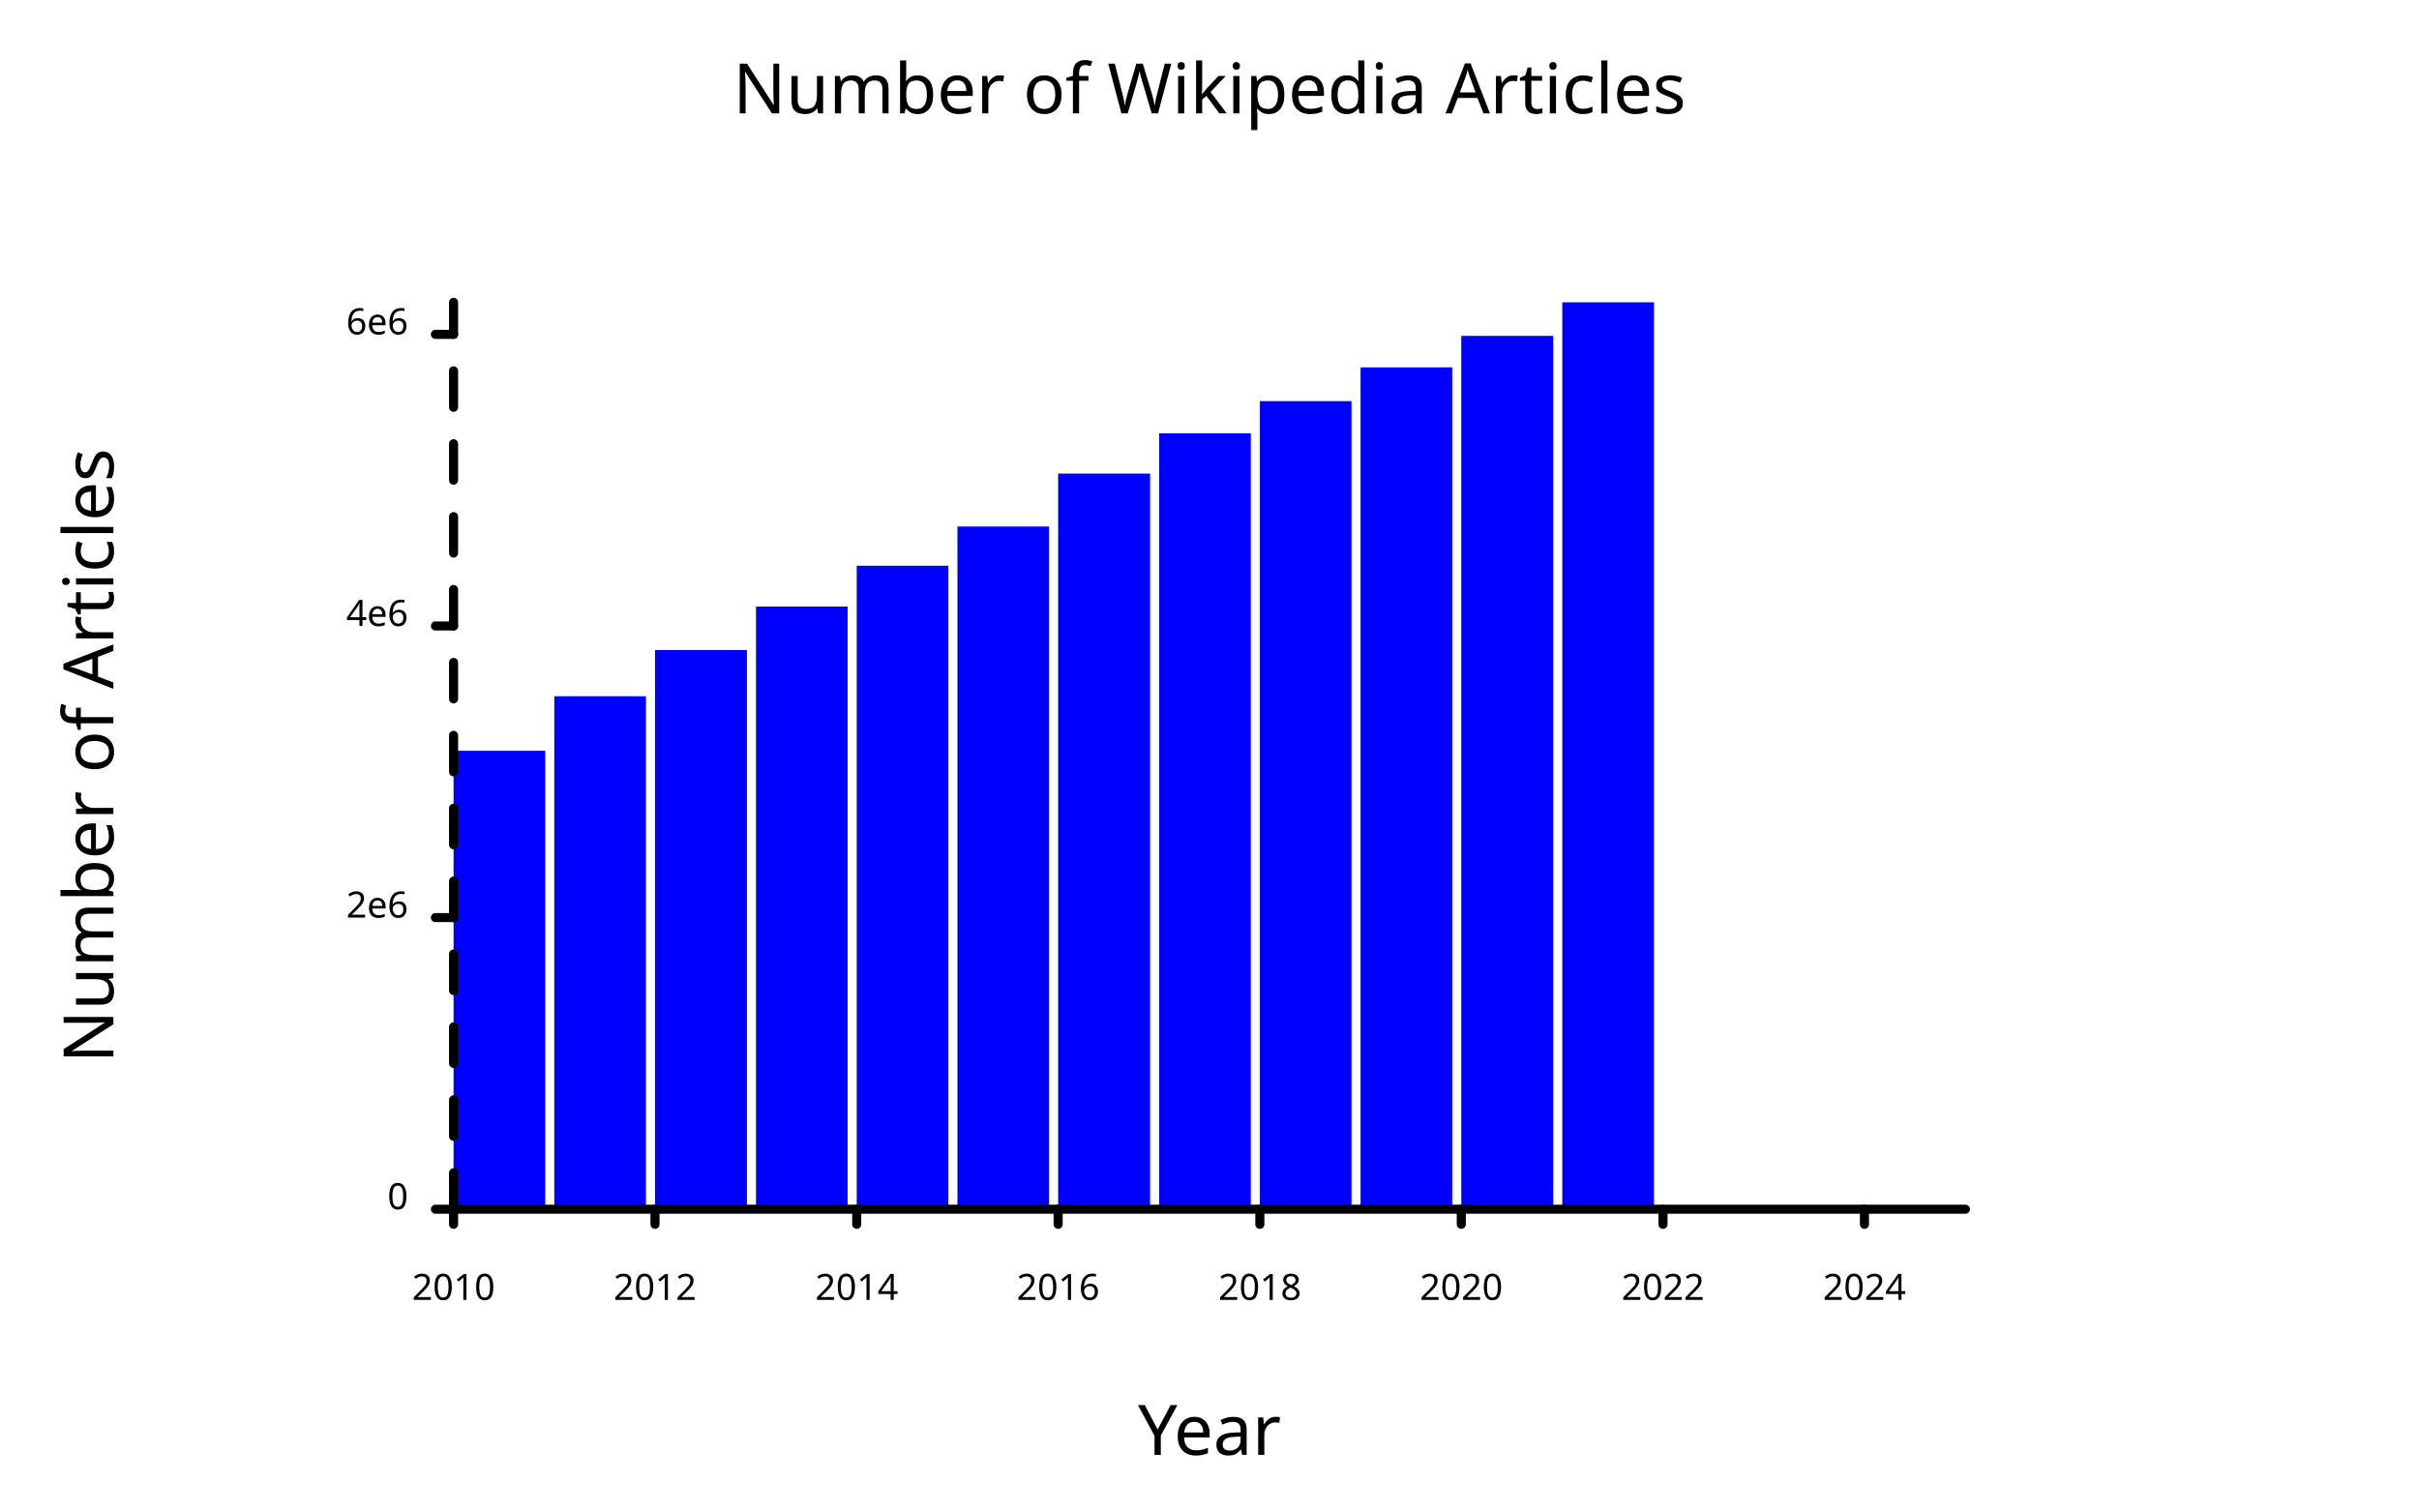
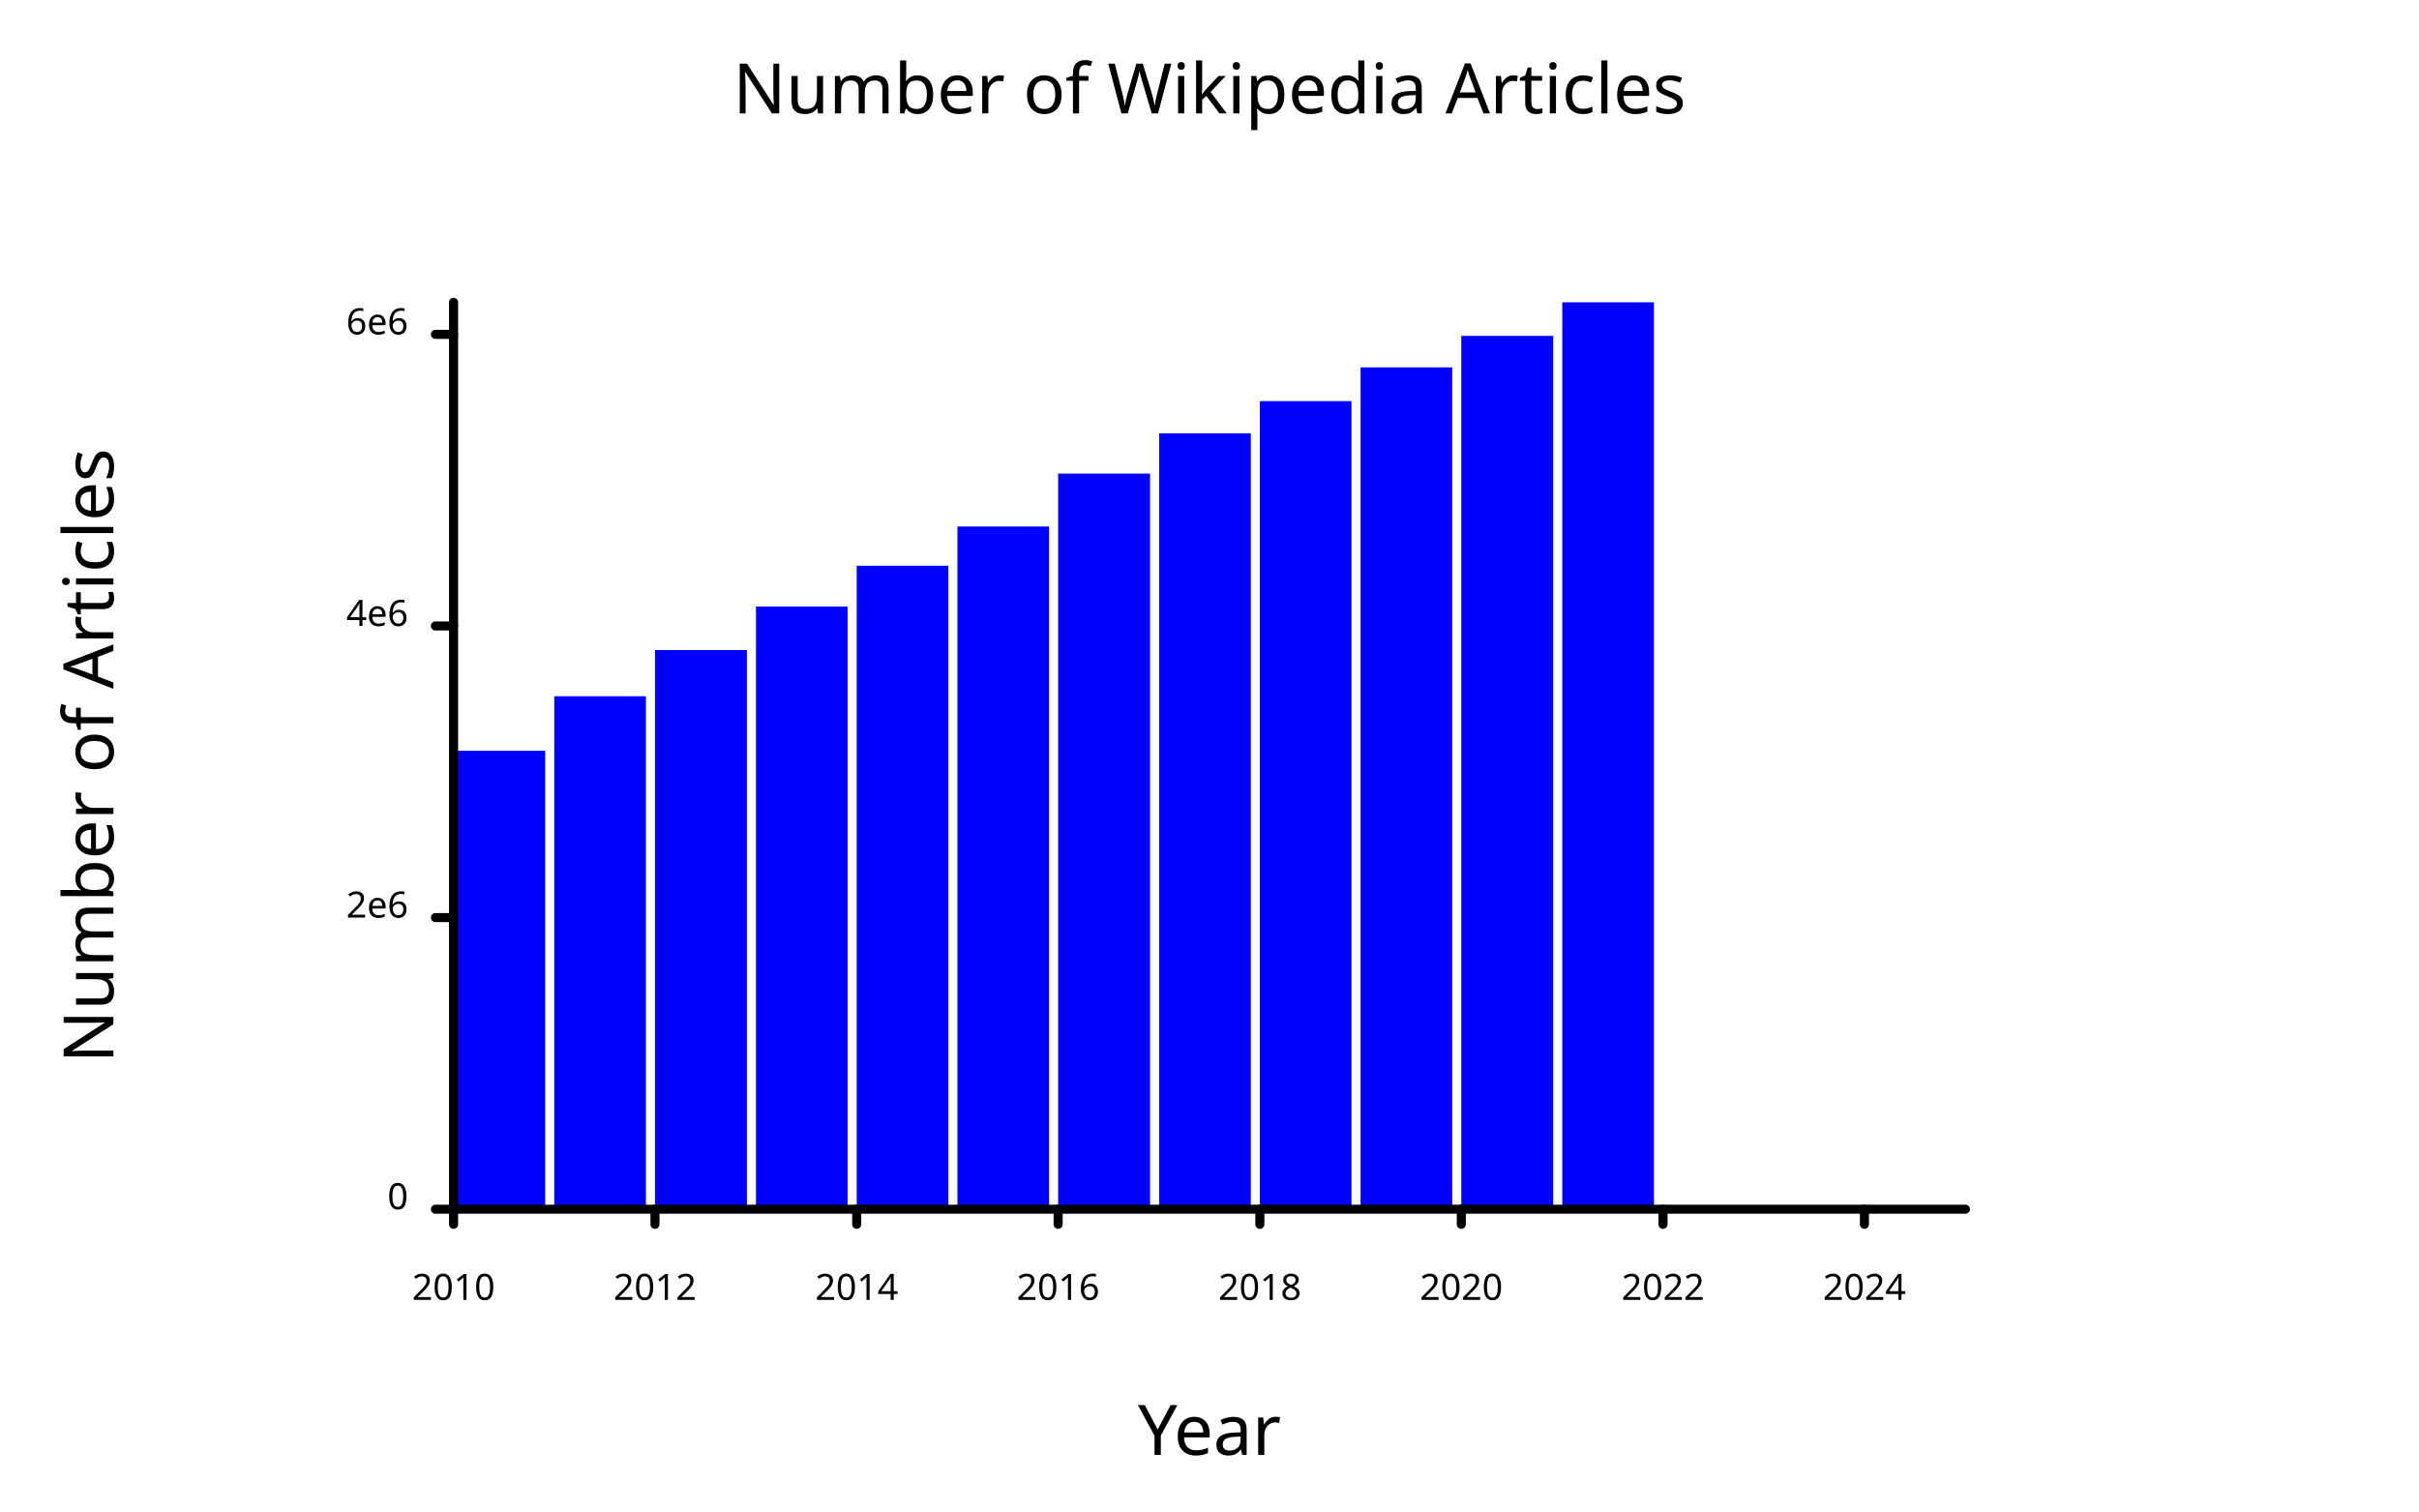
<svg xmlns="http://www.w3.org/2000/svg" class="poloto" width="800" height="500" viewBox="0 0 800 500">
  <style>.poloto { stroke-linecap:round; stroke-linejoin:round; font-family: 'Tahoma', sans-serif; background-color: AliceBlue;} .poloto_scatter{stroke-width:7} .poloto_line{stroke-width:2} .poloto_text{fill: black;} .poloto_axis_lines{stroke: black;stroke-width:3;fill:none;stroke-dasharray:none} .poloto0stroke{stroke:  blue;} .poloto1stroke{stroke:  red;} .poloto2stroke{stroke:  green;} .poloto3stroke{stroke:  gold;} .poloto4stroke{stroke:  aqua;} .poloto5stroke{stroke:  lime;} .poloto6stroke{stroke:  orange;} .poloto7stroke{stroke:  chocolate;} .poloto0fill{fill:blue;} .poloto1fill{fill:red;} .poloto2fill{fill:green;} .poloto3fill{fill:gold;} .poloto4fill{fill:aqua;} .poloto5fill{fill:lime;} .poloto6fill{fill:orange;} .poloto7fill{fill:chocolate;}</style>
  <text class="poloto_text poloto_legend_text" alignment-baseline="middle" text-anchor="start" font-size="large" x="675" y="100" />
  <g class="poloto_histo poloto0fill">
    <rect x="150" y="248.353" width="30.309" height="151.647" />
    <rect x="183.309" y="230.313" width="30.309" height="169.687" />
    <rect x="216.618" y="215.023" width="30.4" height="184.977" />
    <rect x="250.018" y="200.65" width="30.309" height="199.35" />
    <rect x="283.327" y="187.144" width="30.309" height="212.856" />
    <rect x="316.636" y="174.169" width="30.309" height="225.831" />
    <rect x="349.945" y="156.66" width="30.4" height="243.34" />
    <rect x="383.346" y="143.338" width="30.309" height="256.662" />
    <rect x="416.654" y="132.693" width="30.309" height="267.307" />
    <rect x="449.963" y="121.517" width="30.309" height="278.483" />
    <rect x="483.272" y="111.108" width="30.4" height="288.892" />
    <rect x="516.673" y="100" width="30.309" height="300" />
  </g>
  <text class="poloto_labels poloto_text poloto_title" alignment-baseline="start" text-anchor="middle" font-size="x-large" x="400" y="37.5"> Number of Wikipedia Articles</text>
  <text class="poloto_labels poloto_text poloto_xname" alignment-baseline="start" text-anchor="middle" font-size="x-large" x="400" y="481.25"> Year</text>
  <text class="poloto_labels poloto_text poloto_yname" alignment-baseline="start" text-anchor="middle" font-size="x-large" transform="rotate(-90,37.5,250)" x="37.5" y="250"> Number of Articles</text>
  <line class="poloto_axis_lines" stroke="black" x1="150" x2="150" y1="400" y2="405" />
  <text class="poloto_tick_labels poloto_text" alignment-baseline="start" text-anchor="middle" x="150" y="430">2010</text>
  <line class="poloto_axis_lines" stroke="black" x1="216.618" x2="216.618" y1="400" y2="405" />
  <text class="poloto_tick_labels poloto_text" alignment-baseline="start" text-anchor="middle" x="216.618" y="430">2012</text>
  <line class="poloto_axis_lines" stroke="black" x1="283.327" x2="283.327" y1="400" y2="405" />
  <text class="poloto_tick_labels poloto_text" alignment-baseline="start" text-anchor="middle" x="283.327" y="430">2014</text>
  <line class="poloto_axis_lines" stroke="black" x1="349.945" x2="349.945" y1="400" y2="405" />
  <text class="poloto_tick_labels poloto_text" alignment-baseline="start" text-anchor="middle" x="349.945" y="430">2016</text>
  <line class="poloto_axis_lines" stroke="black" x1="416.654" x2="416.654" y1="400" y2="405" />
  <text class="poloto_tick_labels poloto_text" alignment-baseline="start" text-anchor="middle" x="416.654" y="430">2018</text>
  <line class="poloto_axis_lines" stroke="black" x1="483.272" x2="483.272" y1="400" y2="405" />
  <text class="poloto_tick_labels poloto_text" alignment-baseline="start" text-anchor="middle" x="483.272" y="430">2020</text>
  <line class="poloto_axis_lines" stroke="black" x1="549.982" x2="549.982" y1="400" y2="405" />
  <text class="poloto_tick_labels poloto_text" alignment-baseline="start" text-anchor="middle" x="549.982" y="430">2022</text>
  <line class="poloto_axis_lines" stroke="black" x1="616.6" x2="616.6" y1="400" y2="405" />
  <text class="poloto_tick_labels poloto_text" alignment-baseline="start" text-anchor="middle" x="616.6" y="430">2024</text>
  <line class="poloto_axis_lines" stroke="black" x1="150" x2="144" y1="400" y2="400" />
  <text class="poloto_tick_labels poloto_text" alignment-baseline="middle" text-anchor="end" x="135" y="400">0</text>
  <line class="poloto_axis_lines" stroke="black" x1="150" x2="144" y1="303.532" y2="303.532" />
  <text class="poloto_tick_labels poloto_text" alignment-baseline="middle" text-anchor="end" x="135" y="303.532">2e6</text>
  <line class="poloto_axis_lines" stroke="black" x1="150" x2="144" y1="207.065" y2="207.065" />
  <text class="poloto_tick_labels poloto_text" alignment-baseline="middle" text-anchor="end" x="135" y="207.065">4e6</text>
  <line class="poloto_axis_lines" stroke="black" x1="150" x2="144" y1="110.597" y2="110.597" />
  <text class="poloto_tick_labels poloto_text" alignment-baseline="middle" text-anchor="end" x="135" y="110.597">6e6</text>
  <path stroke="black" fill="none" class="poloto_axis_lines" d=" M 150 400 L 650 400" />
-   <path stroke="black" fill="none" class="poloto_axis_lines" style="stroke-dasharray:12.058;stroke-dashoffset:-0;" d=" M 150 400 L 150 100" />
+   <path stroke="black" fill="none" class="poloto_axis_lines" d=" M 150 400 L 150 100" />
</svg>
